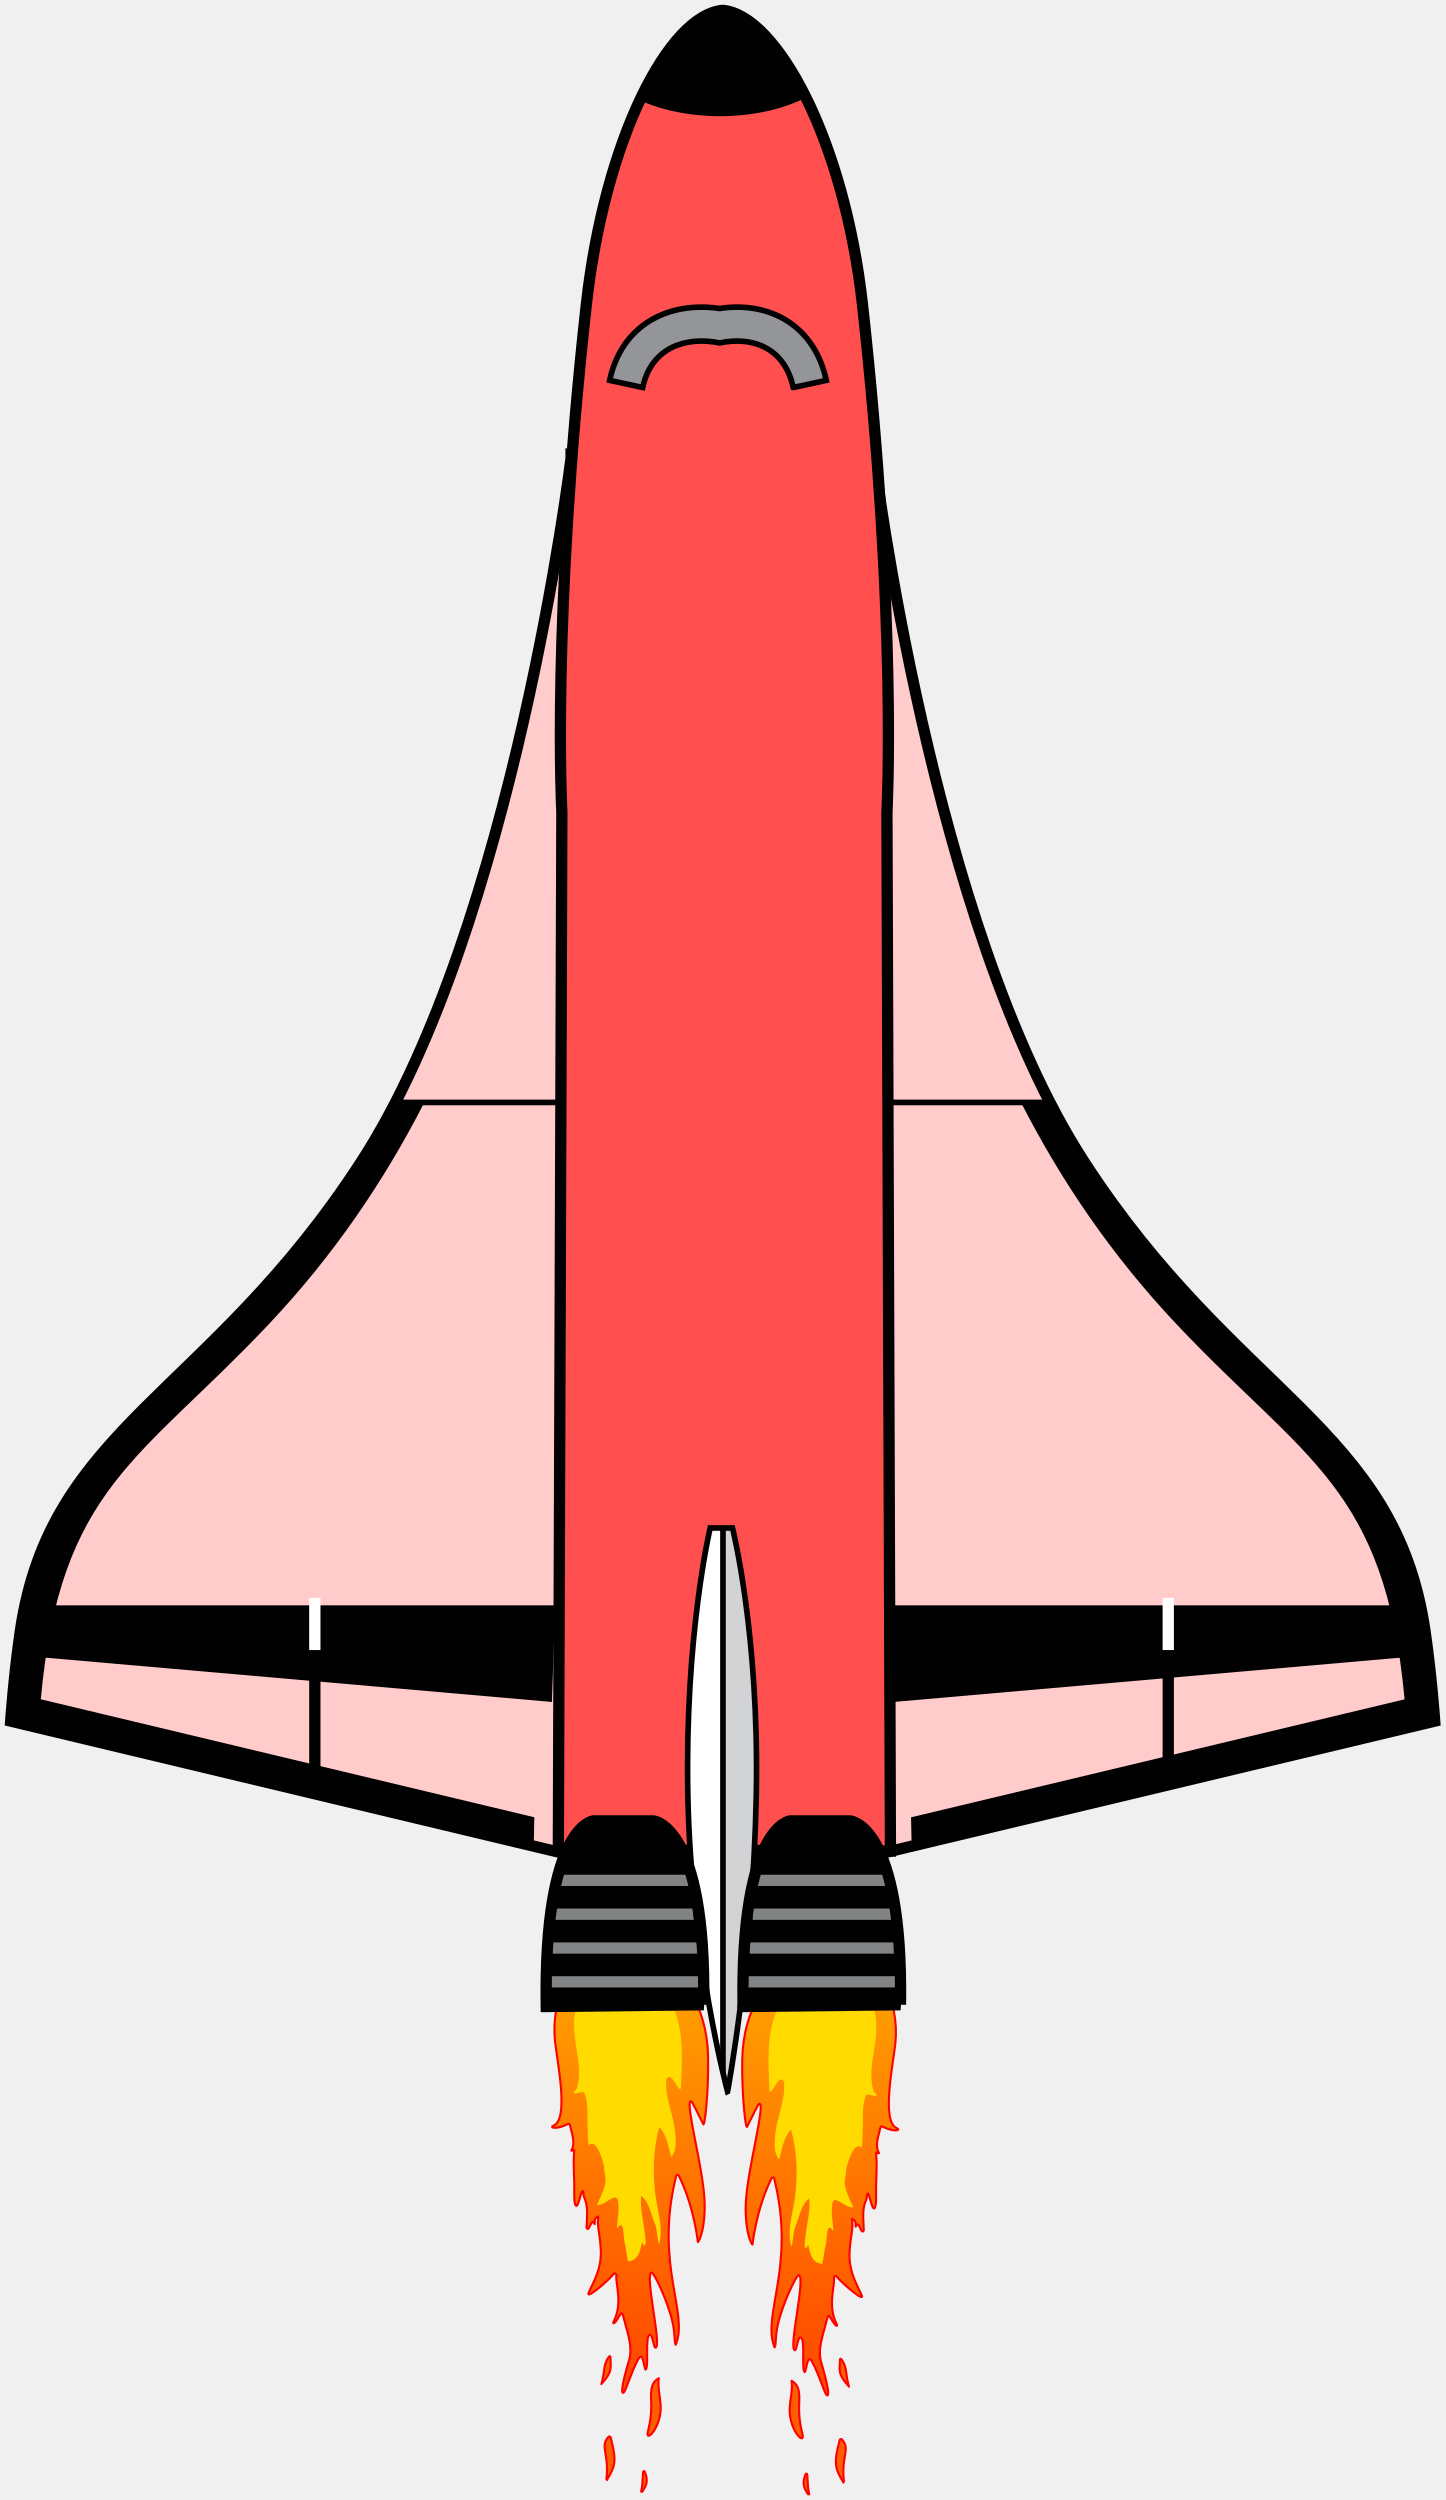
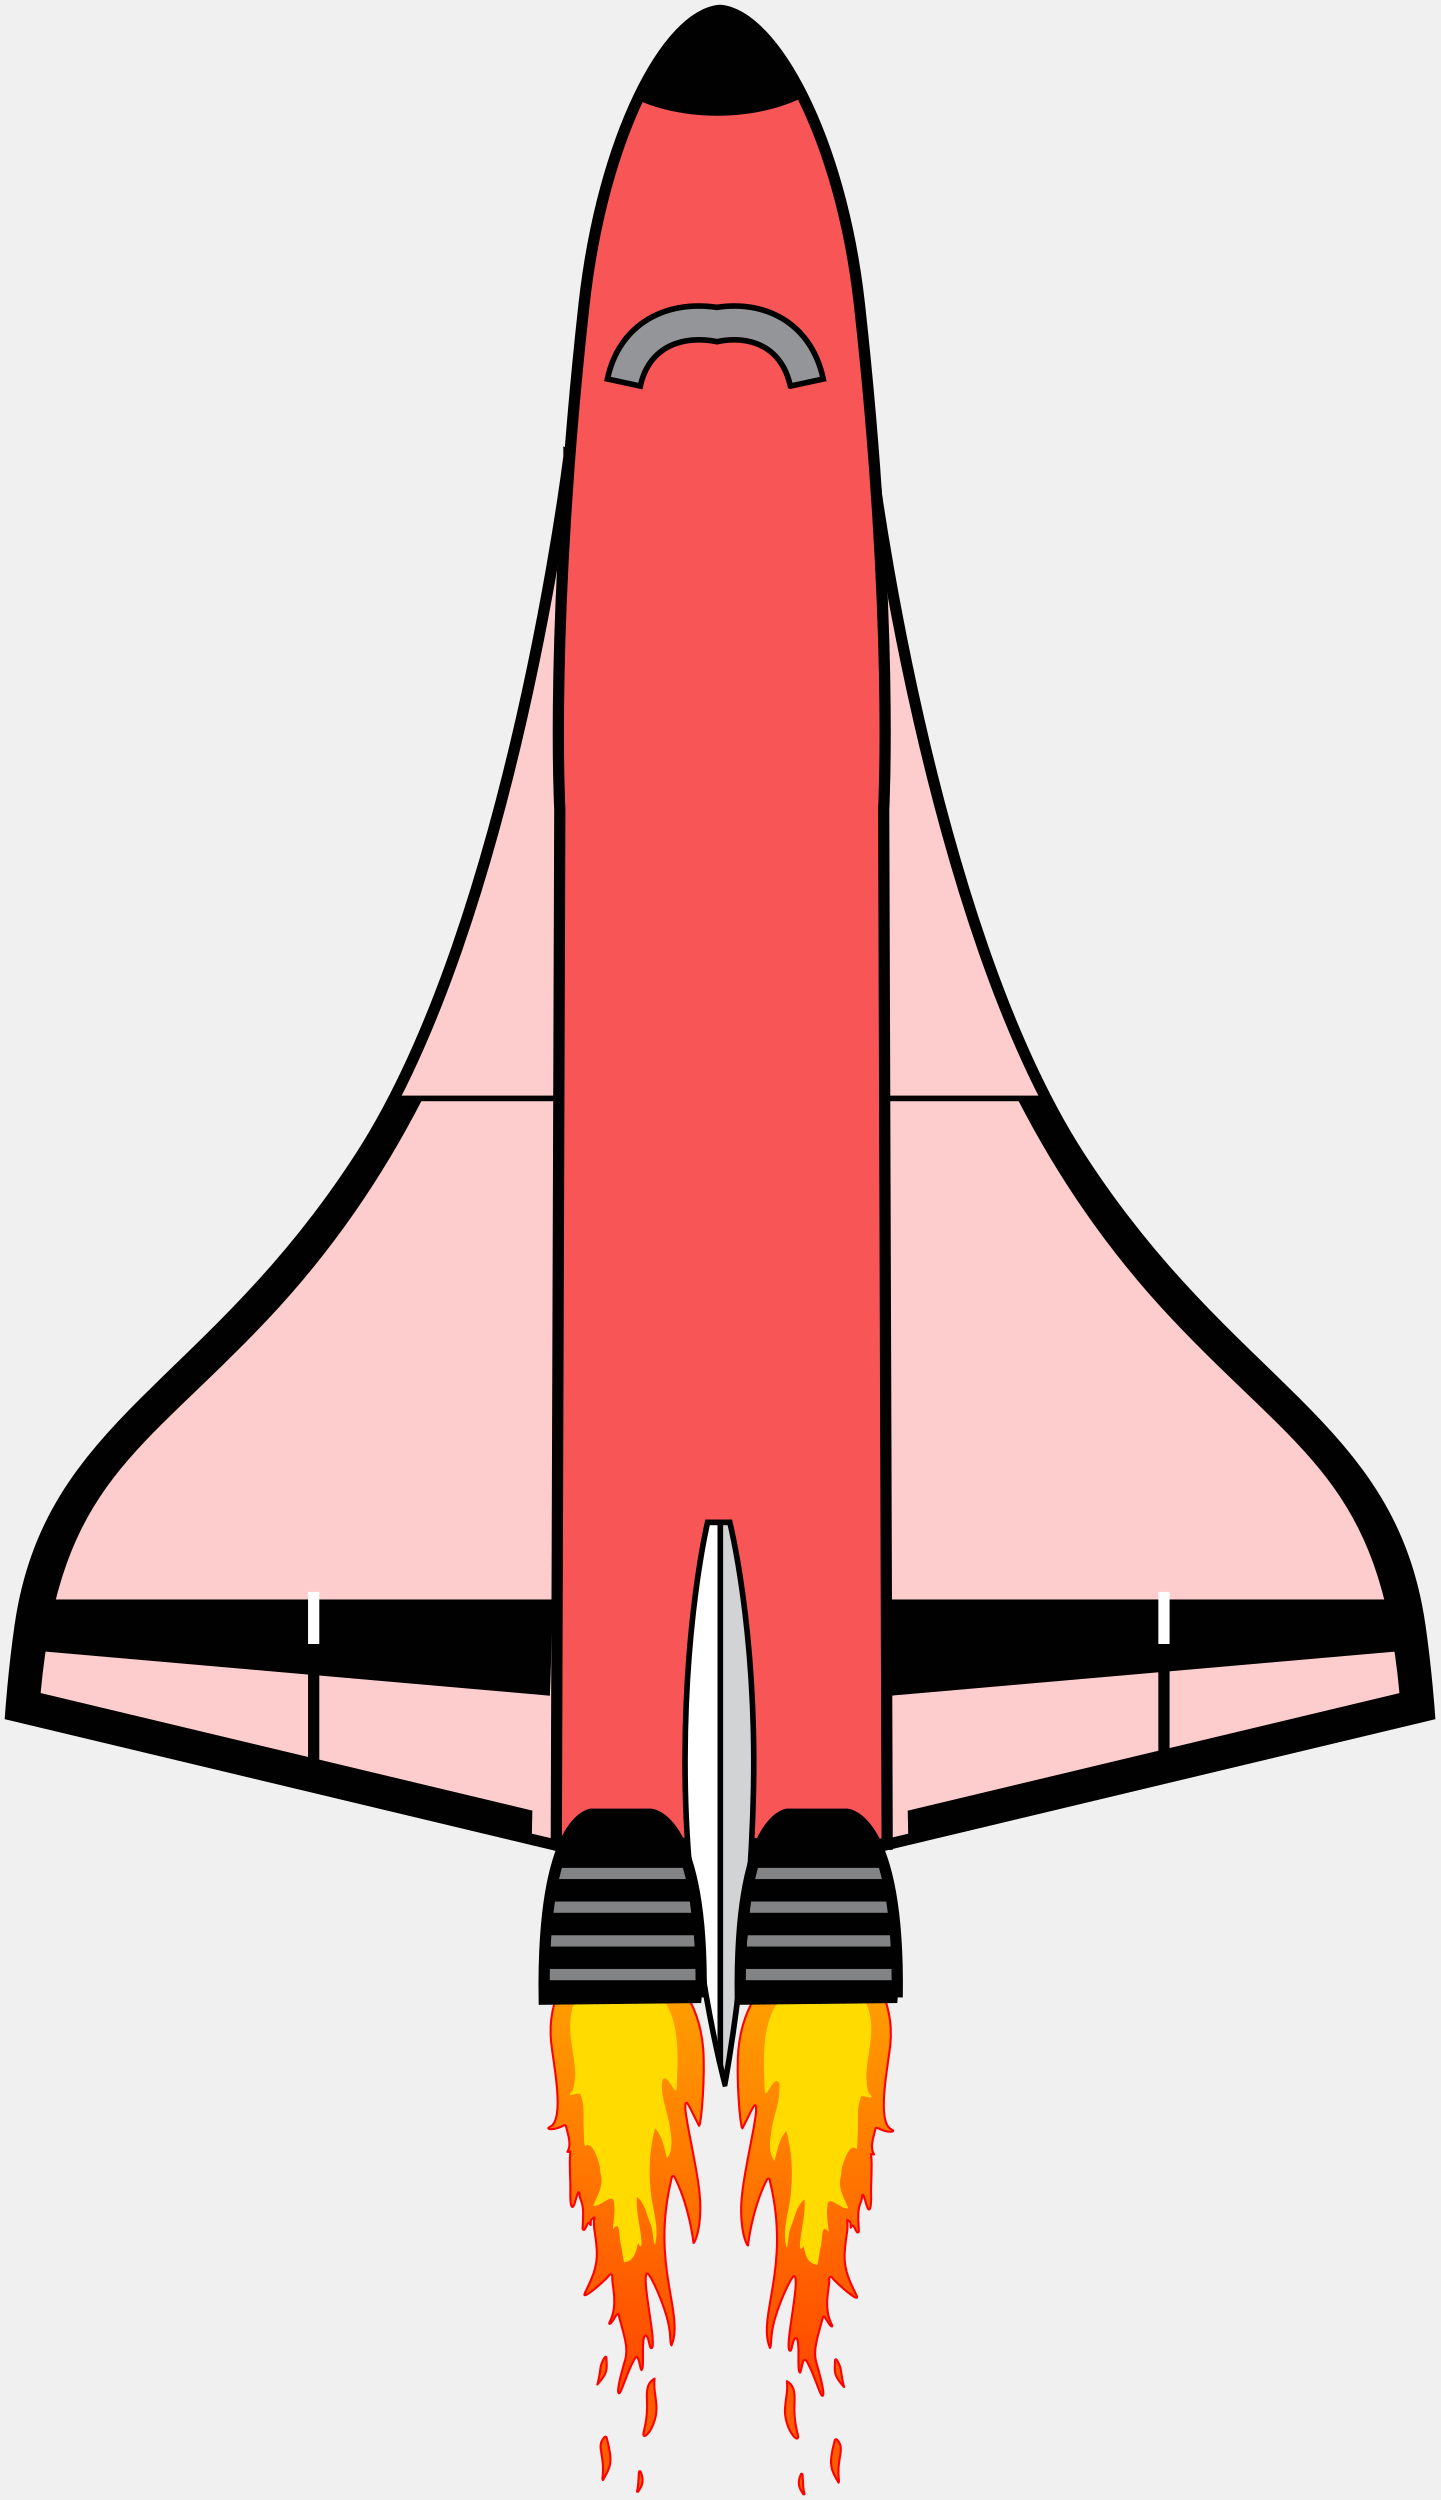
- <svg xmlns="http://www.w3.org/2000/svg" xmlns:xlink="http://www.w3.org/1999/xlink" id="Layer_1" xml:space="preserve" overflow="visible" viewBox="0 0 307.622 532.079" version="1.1" enable-background="new 0 0 311.226 677.024" width="307.622" height="532.079" style="overflow:visible">
+ <svg xmlns="http://www.w3.org/2000/svg" xmlns:xlink="http://www.w3.org/1999/xlink" id="Layer_1" xml:space="preserve" overflow="visible" viewBox="0 0 307.622 534.038" version="1.1" enable-background="new 0 0 311.226 677.024" width="307.622" height="534.038" style="overflow:visible">
  <defs id="defs553">
    <clipPath id="XMLID_199_-5">
      <use height="100%" width="100%" y="0" x="0" id="use510-1" xlink:href="#XMLID_177_-3" />
    </clipPath>
    <linearGradient xlink:href="#linearGradient4185-9" id="linearGradient4191" x1="230.759" y1="1449.58" x2="187.824" y2="661.521" gradientUnits="userSpaceOnUse" />
    <linearGradient id="linearGradient4185-9">
      <stop id="stop4195" offset="0" style="stop-color:#ff4a00;stop-opacity:1" />
      <stop id="stop4197" offset="1" style="stop-color:#ffc600;stop-opacity:1" />
    </linearGradient>
    <linearGradient xlink:href="#linearGradient4185-9" id="linearGradient4364" gradientUnits="userSpaceOnUse" x1="230.759" y1="1449.58" x2="187.824" y2="661.521" />
  </defs>
  <g id="g3" transform="translate(-1.801355,-192.1282)">
    <g id="g117">
      <g id="XMLID_53_">
        <path style="fill:#ffffff" id="path120" d="m 187.88,289.65 c 0,0 12.229,99.575 44.513,149.52 32.286,49.947 66.371,56.477 72.719,100.22 1.361,9.361 2.042,19.049 2.042,19.049 l -117.23,28.029 -8.332,-292.74 6.29,-4.08" />
      </g>
    </g>
-     <g id="g176" style="fill:#ffcbcb;fill-opacity:1">
-       <g id="g178" style="fill:#ffcbcb;fill-opacity:1">
-         <path stroke-miterlimit="3.864" d="m 187.88,289.65 c 0,0 12.229,99.575 44.513,149.52 32.286,49.947 66.371,56.477 72.719,100.22 1.361,9.361 2.042,19.049 2.042,19.049 l -117.23,28.029 -8.332,-292.74 6.29,-4.08 z" id="path180" style="fill:#ffcbcb;fill-opacity:1;stroke:#010101;stroke-width:2.401;stroke-miterlimit:3.864" />
+     <g id="g176" style="fill:#fdcdcd;fill-opacity:1">
+       <g id="g178" style="fill:#fdcdcd;fill-opacity:1">
+         <path stroke-miterlimit="3.864" d="m 187.88,289.65 c 0,0 12.229,99.575 44.513,149.52 32.286,49.947 66.371,56.477 72.719,100.22 1.361,9.361 2.042,19.049 2.042,19.049 l -117.23,28.029 -8.332,-292.74 6.29,-4.08 z" id="path180" style="fill:#fdcdcd;fill-opacity:1;stroke:#010101;stroke-width:2.401;stroke-miterlimit:3.864" />
      </g>
    </g>
    <g id="g122">
      <g id="g124">
        <g id="g126">
          <defs id="defs128">
            <path d="m 187.88,289.65 c 0,0 12.229,99.575 44.513,149.52 32.286,49.947 66.371,56.477 72.719,100.22 1.361,9.361 2.042,19.049 2.042,19.049 l -117.23,28.029 -8.332,-292.74 6.29,-4.08" id="XMLID_149_" />
          </defs>
          <clipPath id="XMLID_185_">
            <use height="100%" width="100%" y="0" x="0" id="use132" xlink:href="#XMLID_149_" />
          </clipPath>
          <g id="g134" clip-path="url(#XMLID_185_)">
            <g id="g136">
              <path style="fill:#010101" id="path138" d="m 196.03,594.8 115.19,-19.201 0,-60.311 -72.037,-88.211 -19.92,0 c 8.555,16.664 19.27,32.371 32.844,46.783 27.422,29.113 44.479,34.73 48.635,79.939 l -105.04,25.111 0.33,15.89" />
            </g>
          </g>
        </g>
      </g>
    </g>
    <g id="g140">
      <g id="g142">
        <g id="g144">
          <defs id="defs146">
            <path d="m 187.88,289.65 c 0,0 12.229,99.575 44.513,149.52 32.286,49.947 66.371,56.477 72.719,100.22 1.361,9.361 2.042,19.049 2.042,19.049 l -117.23,28.029 -8.332,-292.74 6.29,-4.08" id="XMLID_151_" />
          </defs>
          <clipPath id="XMLID_186_">
            <use height="100%" width="100%" y="0" x="0" id="use150" xlink:href="#XMLID_151_" />
          </clipPath>
          <g id="g152" clip-path="url(#XMLID_186_)">
            <g id="g154">
              <polyline style="fill:#010101" id="polyline156" points="191.28 533.8 310.55 533.8 310.55 543.99 191.96 554.36 191.28 533.8" />
            </g>
          </g>
        </g>
      </g>
    </g>
    <g id="g158">
      <g id="g160">
        <g id="g162">
          <defs id="defs164">
            <path d="m 187.88,289.65 c 0,0 12.229,99.575 44.513,149.52 32.286,49.947 66.371,56.477 72.719,100.22 1.361,9.361 2.042,19.049 2.042,19.049 l -117.23,28.029 -8.332,-292.74 6.29,-4.08" id="XMLID_153_" />
          </defs>
          <clipPath id="XMLID_187_">
            <use height="100%" width="100%" y="0" x="0" id="use168" xlink:href="#XMLID_153_" />
          </clipPath>
          <g id="g170" clip-path="url(#XMLID_187_)">
            <g id="g172">
              <line style="fill:none;stroke:#010101;stroke-width:1.201;stroke-miterlimit:3.864" id="line174" y1="426.76" stroke-miterlimit="3.864" x2="181.58" x1="233.07" y2="426.76" />
            </g>
          </g>
        </g>
      </g>
    </g>
    <g id="g188">
      <g id="g190" />
    </g>
    <g id="g4727">
      <g id="g194">
        <g id="g196">
          <line id="line198" y1="570.17" stroke-miterlimit="3.864" x2="250.44" x1="250.44" y2="539.38" style="fill:none;stroke:#010101;stroke-width:2.401;stroke-miterlimit:3.864" />
        </g>
      </g>
      <g id="g200">
        <g id="g202">
          <line id="line204" y1="543.31" stroke-miterlimit="3.864" x2="250.44" x1="250.44" y2="532.19" style="fill:none;stroke:#ffffff;stroke-width:2.401;stroke-miterlimit:3.864" />
        </g>
      </g>
    </g>
    <g id="g306">
      <g id="XMLID_59_">
        <path style="fill:#ffffff" id="path309" d="m 123.34,289.65 c 0,0 -12.225,99.575 -44.511,149.52 -32.286,49.947 -66.368,56.477 -72.72,100.22 -1.361,9.361 -2.039,19.049 -2.039,19.049 l 117.23,28.029 8.33,-292.74 -6.29,-4.08" />
      </g>
    </g>
-     <g id="g365" style="fill:#ffcbcb;fill-opacity:1">
-       <g id="g367" style="fill:#ffcbcb;fill-opacity:1">
-         <path stroke-miterlimit="3.864" d="m 123.34,289.65 c 0,0 -12.225,99.575 -44.511,149.52 -32.286,49.947 -66.368,56.477 -72.72,100.22 -1.361,9.361 -2.039,19.049 -2.039,19.049 l 117.23,28.029 8.33,-292.74 -6.29,-4.08 z" id="path369" style="fill:#ffcbcb;fill-opacity:1;stroke:#010101;stroke-width:2.401;stroke-miterlimit:3.864" />
+     <g id="g365" style="fill:#fdcdcd;fill-opacity:1">
+       <g id="g367" style="fill:#fdcdcd;fill-opacity:1">
+         <path stroke-miterlimit="3.864" d="m 123.34,289.65 c 0,0 -12.225,99.575 -44.511,149.52 -32.286,49.947 -66.368,56.477 -72.72,100.22 -1.361,9.361 -2.039,19.049 -2.039,19.049 l 117.23,28.029 8.33,-292.74 -6.29,-4.08 z" id="path369" style="fill:#fdcdcd;fill-opacity:1;stroke:#010101;stroke-width:2.401;stroke-miterlimit:3.864" />
      </g>
    </g>
    <g id="g311">
      <g id="g313">
        <g id="g315">
          <defs id="defs317">
            <path d="m 123.34,289.65 c 0,0 -12.225,99.575 -44.511,149.52 -32.286,49.947 -66.368,56.477 -72.72,100.22 -1.361,9.361 -2.039,19.049 -2.039,19.049 l 117.23,28.029 8.33,-292.74 -6.29,-4.08" id="XMLID_163_" />
          </defs>
          <clipPath id="XMLID_192_">
            <use height="100%" width="100%" y="0" x="0" id="use321" xlink:href="#XMLID_163_" />
          </clipPath>
          <g id="g323" clip-path="url(#XMLID_192_)">
            <g id="g325">
              <path style="fill:#010101" id="path327" d="M 115.19,594.8 0,575.59 l 0,-60.311 72.042,-88.211 19.913,0 c -8.549,16.664 -19.266,32.371 -32.845,46.783 -27.416,29.113 -44.468,34.73 -48.63,79.939 l 105.04,25.111 -0.33,15.9" />
            </g>
          </g>
        </g>
      </g>
    </g>
    <g id="g329">
      <g id="g331">
        <g id="g333">
          <defs id="defs335">
            <path d="m 123.34,289.65 c 0,0 -12.225,99.575 -44.511,149.52 -32.286,49.947 -66.368,56.477 -72.72,100.22 -1.361,9.361 -2.039,19.049 -2.039,19.049 l 117.23,28.029 8.33,-292.74 -6.29,-4.08" id="XMLID_165_" />
          </defs>
          <clipPath id="XMLID_193_">
            <use height="100%" width="100%" y="0" x="0" id="use339" xlink:href="#XMLID_165_" />
          </clipPath>
          <g id="g341" clip-path="url(#XMLID_193_)">
            <g id="g343">
              <polyline style="fill:#010101" id="polyline345" points="119.95 533.8 0.678 533.8 0.678 543.99 119.27 554.36 119.95 533.8" />
            </g>
          </g>
        </g>
      </g>
    </g>
    <g id="g347">
      <g id="g349">
        <g id="g351">
          <defs id="defs353">
            <path d="m 123.34,289.65 c 0,0 -12.225,99.575 -44.511,149.52 -32.286,49.947 -66.368,56.477 -72.72,100.22 -1.361,9.361 -2.039,19.049 -2.039,19.049 l 117.23,28.029 8.33,-292.74 -6.29,-4.08" id="XMLID_167_" />
          </defs>
          <clipPath id="XMLID_194_">
            <use height="100%" width="100%" y="0" x="0" id="use357" xlink:href="#XMLID_167_" />
          </clipPath>
          <g id="g359" clip-path="url(#XMLID_194_)">
            <g id="g361">
              <line style="fill:none;stroke:#010101;stroke-width:1.201;stroke-miterlimit:3.864" id="line363" y1="426.76" stroke-miterlimit="3.864" x2="129.63" x1="78.154" y2="426.76" />
            </g>
          </g>
        </g>
      </g>
    </g>
-     <g id="g385" style="fill:#ff4f4f;fill-opacity:1">
-       <g id="XMLID_61_" style="fill:#ff4f4f;fill-opacity:1">
-         <path style="fill:#ff4f4f;fill-opacity:1" id="path388" d="m 120.63,585.78 70.684,0.309 -0.744,-221.04 c 0,0 2.228,-40.964 -5.187,-107.94 -3.918,-35.384 -18.368,-61.818 -29.774,-62.776 -11.409,0.958 -25.12,27.392 -29.038,62.776 -7.41,66.978 -5.187,107.94 -5.187,107.94 l -0.75,220.73" />
+     <g id="g385" style="fill:#f85656;fill-opacity:1">
+       <g id="XMLID_61_" style="fill:#f85656;fill-opacity:1">
+         <path style="fill:#f85656;fill-opacity:1" id="path388" d="m 120.63,585.78 70.684,0.309 -0.744,-221.04 c 0,0 2.228,-40.964 -5.187,-107.94 -3.918,-35.384 -18.368,-61.818 -29.774,-62.776 -11.409,0.958 -25.12,27.392 -29.038,62.776 -7.41,66.978 -5.187,107.94 -5.187,107.94 l -0.75,220.73" />
      </g>
    </g>
    <g id="g390">
      <g id="g392">
        <g id="g394">
          <defs id="defs396">
            <path d="m 120.63,585.78 70.684,0.309 -0.744,-221.04 c 0,0 2.228,-40.964 -5.187,-107.94 -3.918,-35.384 -18.368,-61.818 -29.774,-62.776 -11.409,0.958 -25.12,27.392 -29.038,62.776 -7.41,66.978 -5.187,107.94 -5.187,107.94 l -0.75,220.73" id="XMLID_169_" />
          </defs>
          <clipPath id="XMLID_195_">
            <use height="100%" width="100%" y="0" x="0" id="use400" xlink:href="#XMLID_169_" />
          </clipPath>
          <g id="g402" clip-path="url(#XMLID_195_)">
            <g id="g404">
              <path style="fill:#010101" id="path406" d="m 127.6,200.45 c 0,-8.729 12.286,-15.803 27.438,-15.803 15.158,0 27.443,7.074 27.443,15.803 0,8.73 -12.285,15.805 -27.443,15.805 -15.15,-0.01 -27.44,-7.08 -27.44,-15.81 z" />
            </g>
          </g>
        </g>
      </g>
    </g>
    <g id="g408">
      <g id="g410">
        <g id="g412">
          <defs id="defs414">
            <path d="m 120.63,585.78 70.684,0.309 -0.744,-221.04 c 0,0 2.228,-40.964 -5.187,-107.94 -3.918,-35.384 -18.368,-61.818 -29.774,-62.776 -11.409,0.958 -25.12,27.392 -29.038,62.776 -7.41,66.978 -5.187,107.94 -5.187,107.94 l -0.75,220.73" id="XMLID_171_" />
          </defs>
          <clipPath id="XMLID_196_">
            <use height="100%" width="100%" y="0" x="0" id="use418" xlink:href="#XMLID_171_" />
          </clipPath>
          <g id="g420" clip-path="url(#XMLID_196_)">
            <g id="g422">
              <path style="fill:none;stroke:#010101;stroke-width:1.201;stroke-miterlimit:3.864" id="path424" d="m 127.6,200.45 c 0,-8.729 12.286,-15.803 27.438,-15.803 15.158,0 27.443,7.074 27.443,15.803 0,8.73 -12.285,15.805 -27.443,15.805 -15.15,-0.01 -27.44,-7.08 -27.44,-15.81 z" stroke-miterlimit="3.864" />
            </g>
          </g>
        </g>
      </g>
    </g>
    <g id="g426">
      <g id="g428">
        <path stroke-miterlimit="3.864" d="m 120.63,585.78 70.684,0.309 -0.744,-221.04 c 0,0 2.228,-40.964 -5.187,-107.94 -3.918,-35.384 -18.368,-61.818 -29.774,-62.776 -11.409,0.958 -25.12,27.392 -29.038,62.776 -7.41,66.978 -5.187,107.94 -5.187,107.94 l -0.75,220.73 z" id="path430" style="fill:none;stroke:#010101;stroke-width:2.401;stroke-miterlimit:3.864" />
      </g>
    </g>
    <g id="g432">
      <g id="g434">
        <path d="m 170.63,274.6 c -1.85,-8.596 -8.885,-10.942 -15.665,-9.483 -6.836,-1.411 -14.483,0.678 -16.376,9.483 l -7.039,-1.517 c 2.557,-11.884 12.556,-16.885 23.387,-15.299 10.746,-1.626 20.231,3.674 22.731,15.299 l -7.03,1.52 z" id="path436" style="fill:#939598" />
      </g>
    </g>
    <g id="g438">
      <g id="g440">
        <path stroke-miterlimit="3.864" d="m 170.63,274.6 c -1.85,-8.596 -8.885,-10.942 -15.665,-9.483 -6.836,-1.411 -14.483,0.678 -16.376,9.483 l -7.039,-1.517 c 2.557,-11.884 12.556,-16.885 23.387,-15.299 10.746,-1.626 20.231,3.674 22.731,15.299 l -7.03,1.52 z" id="path442" style="fill:none;stroke:#010101;stroke-width:1.201;stroke-miterlimit:3.864" />
      </g>
    </g>
-     <g transform="translate(0.6809802,-2.434669)" style="overflow:visible" id="g4491">
+     <g transform="translate(0.298742,-0.4759646)" style="overflow:visible" id="g4491">
      <g id="g4207" transform="matrix(0.1491142,0,0,0.1491142,148.9251,482.8295)">
        <path id="path7-1" d="m 162.099,1626.868 c -2.891,-5.454 -10.032,-12.175 -4.03,-27.151 0.392,-0.978 0.521,-2.53 1.881,-2.355 2.476,0.319 0.339,14.17 3.816,29.506 -0.556,0 -1.112,0 -1.667,0 z" style="fill:#ff5e00;fill-opacity:1;stroke:#ff0000;stroke-width:3;stroke-linejoin:round;stroke-miterlimit:4;stroke-dasharray:none;stroke-opacity:1" />
        <path id="path9-9" d="m 230.132,1244.94 c -0.108,-7.994 -0.108,-7.994 -5.187,-11.082 1.986,16.127 -2.045,21.197 -3.523,47.001 -1.523,26.593 8.881,43.727 17.052,61.383 5.845,12.629 -26.853,-15.953 -33.992,-24.324 -0.942,-1.105 -1.84,-2.928 -3.526,-2.527 -1.731,0.411 -1.91,2.572 -1.794,3.854 1.044,11.487 -9.406,39.664 4.056,65.079 0.318,0.6 0.594,1.266 0.027,2.183 -4.711,-0.235 -11.324,-20.026 -13.144,-12.866 -6.988,27.498 -14.75,45.844 -9.061,65.513 0.292,1.011 13.911,45.533 8.544,46.776 -3.206,0.742 -10.784,-28.666 -21.79,-48.29 -7.006,-12.491 -7.762,12.703 -10.429,14.989 -5.206,-2.826 1.625,-49.894 -6.356,-49.531 -4.022,0.183 -4.776,18.526 -7.739,18.266 -9.623,-0.845 15.837,-105.034 5.676,-107.227 -3.501,-0.756 -23.948,42.799 -30.021,71.144 -4.204,19.624 -1.916,27.706 -4.543,31.948 -18.993,-45.334 30.314,-113.832 -0.025,-238.591 -0.363,-1.492 -0.184,-3.85 -2.281,-3.958 -1.857,-0.095 -2.449,2.037 -3.154,3.478 -20.794,42.537 -26.118,92.342 -26.118,92.342 -2.746,-1.449 -11.455,-23.209 -9.427,-61.036 2.537,-47.319 27.934,-138.698 19.516,-139.976 -2.226,-0.338 -9.116,16.378 -18.043,33.198 -3.308,-1.548 -9.031,-73.69 -5.823,-111.464 5.737,-67.551 42.571,-112.746 86.635,-131.663 12.792,-5.492 10.391,-9.592 25.111,-15.258 13.246,-5.098 7.41,7.177 24.151,9.089 58.445,6.675 87.863,69.502 81.873,129.422 -2.87,28.716 -20.505,111.51 1.686,121.355 6.857,3.042 -2.412,5.809 -15.749,-0.068 -7.318,-3.224 -6.363,-4.099 -8.615,4.327 -4.195,15.698 -5.086,24.196 -0.654,31.514 -1.701,1.002 -2.576,-1.121 -4.339,-0.652 2.254,19.943 -0.449,39.862 0.125,59.8 0.099,3.444 0.339,19.683 -3.074,19.859 -3.125,0.161 -6.008,-19.64 -8.885,-21.301 -1.736,0.839 -0.749,5.952 -2.033,8.643 -6.039,12.646 -4.243,25.98 -3.817,39.225 0.071,2.212 1.096,5.705 -1.202,6.354 -2.546,0.719 -4.773,-9.974 -7.349,-10.186 -1.805,-0.149 -1.24,2.22 -2.759,3.258 z" style="fill:url(#linearGradient4364);fill-opacity:1;stroke:#ff0000;stroke-width:3;stroke-linejoin:round;stroke-miterlimit:4;stroke-dasharray:none;stroke-opacity:1" />
        <path id="path11-0" d="m 138.666,1464.852 c 9.685,5.913 11.763,13.458 10.791,32.427 -1.29,25.185 4.843,43.152 5.122,45.701 1.532,14.012 -20.472,-10.045 -18.651,-39.73 0.768,-12.53 4.296,-24.824 2.738,-38.398 z" style="fill:#ff5e00;fill-opacity:1;stroke:#ff0000;stroke-width:3;stroke-linejoin:round;stroke-miterlimit:4;stroke-dasharray:none;stroke-opacity:1" />
        <path id="path13-95" d="m 212.615,1610.234 c -10.764,-18.435 -14.842,-24.983 -5.776,-59.171 0.3,-1.13 0.237,-2.706 1.79,-2.993 1.447,-0.268 2.222,0.995 2.973,1.933 10.701,13.358 -2.434,23.396 1.717,58.605 0.026,0.226 -0.198,0.481 -0.704,1.626 z" style="fill:#ff5e00;fill-opacity:1;stroke:#ff0000;stroke-width:3;stroke-linejoin:round;stroke-miterlimit:4;stroke-dasharray:none;stroke-opacity:1" />
        <path id="path15-50" d="m 220.545,1473.311 c -15.077,-17.044 -13.81,-20.97 -12.939,-37.828 0.365,-7.084 7.21,5.875 8.318,13.213 1.24,8.213 2.241,16.46 4.621,24.615 z" style="fill:#ff5e00;fill-opacity:1;stroke:#ff0000;stroke-width:3;stroke-linejoin:round;stroke-miterlimit:4;stroke-dasharray:none;stroke-opacity:1" />
        <path style="fill:#ffdb00;fill-opacity:1;stroke:none;stroke-width:2.094;stroke-linejoin:round;stroke-miterlimit:4;stroke-dasharray:none;stroke-opacity:1" d="m 216.361,1169.327 c -4.765,16.321 0.274,25.593 10.333,47.813 -10.723,3.364 -30.417,-23.431 -30.174,-1.31 -2.133,9.798 3.035,35.834 1.464,35.093 -10.947,-16.006 -8.078,15.863 -11.287,22.594 -1.668,6.361 -3.486,29.631 -5.943,24.36 -20.142,-2.194 -16.222,-36.188 -19.918,-23.971 -6.702,7.542 -2.079,-16.32 -1.608,-21.418 2.382,-15.868 6.001,-31.815 4.629,-47.958 -12.453,9.798 -13.995,27.404 -20.253,41.128 -3.105,7.545 -2.985,27.339 -5.622,27.489 -7.221,-27.621 5.626,-55.007 6.615,-82.627 2.639,-28.127 0.706,-56.786 -6.693,-84.092 -11.086,11.424 -12.835,28.394 -17.09,42.913 -9.585,-11.802 -6.312,-30.51 -4.174,-45.053 3.552,-21.845 13.524,-43.351 11.107,-65.732 -7.576,-17.181 -21.272,32.066 -21.045,6.112 -1.401,-34.95 -3.58,-71.576 9.311,-104.797 10.171,-24.367 29.561,-45.376 54.377,-55.09 10.526,-14.057 25.552,-6.727 37.762,-2.021 34.971,8.452 53.079,47.15 51.31,80.746 -0.479,29.461 -12.827,59.683 -3.549,88.65 11.966,11.595 -4.469,3.384 -10.648,4.531 -6.896,15.124 -4.17,33.213 -5.074,49.712 -0.333,6.6 -0.182,30.105 -2.727,25.224 -10.741,-9.514 -21.432,30.061 -20.826,32.71 l -0.129,2.502 z" id="path9-1" />
      </g>
      <g id="g4207-4" transform="matrix(-0.1491142,0,0,0.1491142,161.9961,482.2824)" style="overflow:visible">
        <path id="path7-1-1" d="m 162.099,1626.868 c -2.891,-5.454 -10.032,-12.175 -4.03,-27.151 0.392,-0.978 0.521,-2.53 1.881,-2.355 2.476,0.319 0.339,14.17 3.816,29.506 -0.556,0 -1.112,0 -1.667,0 z" style="fill:#ff5e00;fill-opacity:1;stroke:#ff0000;stroke-width:3;stroke-linejoin:round;stroke-miterlimit:4;stroke-dasharray:none;stroke-opacity:1" />
        <path id="path9-9-7" d="m 230.132,1244.94 c -0.108,-7.994 -0.108,-7.994 -5.187,-11.082 1.986,16.127 -2.045,21.197 -3.523,47.001 -1.523,26.593 8.881,43.727 17.052,61.383 5.845,12.629 -26.853,-15.953 -33.992,-24.324 -0.942,-1.105 -1.84,-2.928 -3.526,-2.527 -1.731,0.411 -1.91,2.572 -1.794,3.854 1.044,11.487 -9.406,39.664 4.056,65.079 0.318,0.6 0.594,1.266 0.027,2.183 -4.711,-0.235 -11.324,-20.026 -13.144,-12.866 -6.988,27.498 -14.75,45.844 -9.061,65.513 0.292,1.011 13.911,45.533 8.544,46.776 -3.206,0.742 -10.784,-28.666 -21.79,-48.29 -7.006,-12.491 -7.762,12.703 -10.429,14.989 -5.206,-2.826 1.625,-49.894 -6.356,-49.531 -4.022,0.183 -4.776,18.526 -7.739,18.266 -9.623,-0.845 15.837,-105.034 5.676,-107.227 -3.501,-0.756 -23.948,42.799 -30.021,71.144 -4.204,19.624 -1.916,27.706 -4.543,31.948 -18.993,-45.334 30.314,-113.832 -0.025,-238.591 -0.363,-1.492 -0.184,-3.85 -2.281,-3.958 -1.857,-0.095 -2.449,2.037 -3.154,3.478 -20.794,42.537 -26.118,92.342 -26.118,92.342 -2.746,-1.449 -11.455,-23.209 -9.427,-61.036 2.537,-47.319 27.934,-138.698 19.516,-139.976 -2.226,-0.338 -9.116,16.378 -18.043,33.198 -3.308,-1.548 -9.031,-73.69 -5.823,-111.464 5.737,-67.551 42.571,-112.746 86.635,-131.663 12.792,-5.492 10.391,-9.592 25.111,-15.258 13.246,-5.098 7.41,7.177 24.151,9.089 58.445,6.675 87.863,69.502 81.873,129.422 -2.87,28.716 -20.505,111.51 1.686,121.355 6.857,3.042 -2.412,5.809 -15.749,-0.068 -7.318,-3.224 -6.363,-4.099 -8.615,4.327 -4.195,15.698 -5.086,24.196 -0.654,31.514 -1.701,1.002 -2.576,-1.121 -4.339,-0.652 2.254,19.943 -0.449,39.862 0.125,59.8 0.099,3.444 0.339,19.683 -3.074,19.859 -3.125,0.161 -6.008,-19.64 -8.885,-21.301 -1.736,0.839 -0.749,5.952 -2.033,8.643 -6.039,12.646 -4.243,25.98 -3.817,39.225 0.071,2.212 1.096,5.705 -1.202,6.354 -2.546,0.719 -4.773,-9.974 -7.349,-10.186 -1.805,-0.149 -1.24,2.22 -2.759,3.258 z" style="fill:url(#linearGradient4191);fill-opacity:1;stroke:#ff0000;stroke-width:3;stroke-linejoin:round;stroke-miterlimit:4;stroke-dasharray:none;stroke-opacity:1" />
        <path id="path11-0-7" d="m 138.666,1464.852 c 9.685,5.913 11.763,13.458 10.791,32.427 -1.29,25.185 4.843,43.152 5.122,45.701 1.532,14.012 -20.472,-10.045 -18.651,-39.73 0.768,-12.53 4.296,-24.824 2.738,-38.398 z" style="fill:#ff5e00;fill-opacity:1;stroke:#ff0000;stroke-width:3;stroke-linejoin:round;stroke-miterlimit:4;stroke-dasharray:none;stroke-opacity:1" />
        <path id="path13-95-0" d="m 212.615,1610.234 c -10.764,-18.435 -14.842,-24.983 -5.776,-59.171 0.3,-1.13 0.237,-2.706 1.79,-2.993 1.447,-0.268 2.222,0.995 2.973,1.933 10.701,13.358 -2.434,23.396 1.717,58.605 0.026,0.226 -0.198,0.481 -0.704,1.626 z" style="fill:#ff5e00;fill-opacity:1;stroke:#ff0000;stroke-width:3;stroke-linejoin:round;stroke-miterlimit:4;stroke-dasharray:none;stroke-opacity:1" />
        <path id="path15-50-6" d="m 220.545,1473.311 c -15.077,-17.044 -13.81,-20.97 -12.939,-37.828 0.365,-7.084 7.21,5.875 8.318,13.213 1.24,8.213 2.241,16.46 4.621,24.615 z" style="fill:#ff5e00;fill-opacity:1;stroke:#ff0000;stroke-width:3;stroke-linejoin:round;stroke-miterlimit:4;stroke-dasharray:none;stroke-opacity:1" />
        <path style="fill:#ffdb00;fill-opacity:1;stroke:none;stroke-width:2.094;stroke-linejoin:round;stroke-miterlimit:4;stroke-dasharray:none;stroke-opacity:1" d="m 216.361,1169.327 c -4.765,16.321 0.274,25.593 10.333,47.813 -10.723,3.364 -30.417,-23.431 -30.174,-1.31 -2.133,9.798 3.035,35.834 1.464,35.093 -10.947,-16.006 -8.078,15.863 -11.287,22.594 -1.668,6.361 -3.486,29.631 -5.943,24.36 -20.142,-2.194 -16.222,-36.188 -19.918,-23.971 -6.702,7.542 -2.079,-16.32 -1.608,-21.418 2.382,-15.868 6.001,-31.815 4.629,-47.958 -12.453,9.798 -13.995,27.404 -20.253,41.128 -3.105,7.545 -2.985,27.339 -5.622,27.489 -7.221,-27.621 5.626,-55.007 6.615,-82.627 2.639,-28.127 0.706,-56.786 -6.693,-84.092 -11.086,11.424 -12.835,28.394 -17.09,42.913 -9.585,-11.802 -6.312,-30.51 -4.174,-45.053 3.552,-21.845 13.524,-43.351 11.107,-65.732 -7.576,-17.181 -21.272,32.066 -21.045,6.112 -1.401,-34.95 -3.58,-71.576 9.311,-104.797 10.171,-24.367 29.561,-45.376 54.377,-55.09 10.526,-14.057 25.552,-6.727 37.762,-2.021 34.971,8.452 53.079,47.15 51.31,80.746 -0.479,29.461 -12.827,59.683 -3.549,88.65 11.966,11.595 -4.469,3.384 -10.648,4.531 -6.896,15.124 -4.17,33.213 -5.074,49.712 -0.333,6.6 -0.182,30.105 -2.727,25.224 -10.741,-9.514 -21.432,30.061 -20.826,32.71 l -0.129,2.502 z" id="path9-1-3" />
      </g>
    </g>
    <g id="g444" transform="translate(-2,0)">
      <g id="g446">
        <g id="XMLID_63_">
          <path d="m 158.65,637.27 c 0,0 5.436,-28.889 6.113,-63.029 0.678,-34.145 -5.061,-56.914 -5.061,-56.914 l -4.751,0 c 0,0 -5.435,22.77 -4.755,56.914 0.67,34.14 8.45,63.03 8.45,63.03" id="path449" style="fill:#ffffff" />
        </g>
      </g>
      <g id="g451">
        <g id="g453">
          <g id="g455">
            <defs id="defs457">
              <path id="XMLID_173_" d="m 158.65,637.27 c 0,0 5.436,-28.889 6.113,-63.029 0.678,-34.145 -5.061,-56.914 -5.061,-56.914 l -4.751,0 c 0,0 -5.435,22.77 -4.755,56.914 0.67,34.14 8.45,63.03 8.45,63.03" />
            </defs>
            <clipPath id="XMLID_197_">
              <use xlink:href="#XMLID_173_" id="use461" x="0" y="0" width="100%" height="100%" />
            </clipPath>
            <g clip-path="url(#XMLID_197_)" id="g463">
              <g id="g465">
                <polygon points="167.36,645.42 157.67,644.74 157.67,508.31 167.36,508.31 " id="polygon467" style="fill:#d2d3d4" />
              </g>
            </g>
          </g>
        </g>
      </g>
      <g id="g469">
        <g id="g471">
          <g id="g473">
            <defs id="defs475">
              <path id="XMLID_175_" d="m 158.65,637.27 c 0,0 5.436,-28.889 6.113,-63.029 0.678,-34.145 -5.061,-56.914 -5.061,-56.914 l -4.751,0 c 0,0 -5.435,22.77 -4.755,56.914 0.67,34.14 8.45,63.03 8.45,63.03" />
            </defs>
            <clipPath id="XMLID_198_">
              <use xlink:href="#XMLID_175_" id="use479" x="0" y="0" width="100%" height="100%" />
            </clipPath>
            <g clip-path="url(#XMLID_198_)" id="g481">
              <g id="g483">
                <polygon stroke-miterlimit="3.864" points="167.36,645.42 157.67,644.74 157.67,508.31 167.36,508.31 " id="polygon485" style="fill:none;stroke:#010101;stroke-width:1.201;stroke-miterlimit:3.864" />
              </g>
            </g>
          </g>
        </g>
      </g>
    </g>
    <g transform="translate(39.88529,0)" id="g4768-1">
      <g id="g493-1">
        <g id="g495-6">
          <g id="XMLID_65_-3">
            <path style="fill:#010101" id="path498-9" d="m 153.57,618.8 c 0.581,-38.465 -10.727,-39.127 -10.727,-39.127 l -12.767,0 c 0,0 -10.598,1.041 -10.021,39.508 l 33.52,-0.38" />
          </g>
        </g>
        <g id="g500-5">
          <g id="g502-7">
            <g id="g504-5">
              <defs id="defs506-3">
                <path d="m 153.57,618.8 c 0.581,-38.465 -10.727,-39.127 -10.727,-39.127 l -12.767,0 c 0,0 -10.598,1.041 -10.021,39.508 l 33.52,-0.38" id="XMLID_177_-3" />
              </defs>
              <clipPath id="clipPath4807">
                <use height="100%" width="100%" y="0" x="0" id="use4809" xlink:href="#XMLID_177_-3" />
              </clipPath>
              <g id="g512-1" clip-path="url(#XMLID_199_-5)">
                <g id="g514-5">
                  <path style="fill:none;stroke:#818384;stroke-width:2.401;stroke-miterlimit:3.864" id="path516-0" d="m 113.84,592.33 41.794,0 m -41.79,7.2 41.794,0 m -41.79,7.2 41.794,0 m -41.79,7.2 41.794,0" stroke-miterlimit="3.864" />
                </g>
              </g>
            </g>
          </g>
        </g>
      </g>
      <g id="g518-7">
        <g id="g520-5">
          <path style="fill:none;stroke:#010101;stroke-width:2.401;stroke-miterlimit:3.864" id="path522-5" d="m 153.57,618.8 c 0.581,-38.465 -10.727,-39.127 -10.727,-39.127 l -12.767,0 c 0,0 -10.598,1.041 -10.021,39.508 l 33.52,-0.38 z" stroke-miterlimit="3.864" />
        </g>
      </g>
    </g>
    <g id="g4768" transform="translate(-2,0)">
      <g id="g493">
        <g id="g495">
          <g id="XMLID_65_">
            <path id="path498" d="m 153.57,618.8 c 0.581,-38.465 -10.727,-39.127 -10.727,-39.127 l -12.767,0 c 0,0 -10.598,1.041 -10.021,39.508 l 33.52,-0.38" style="fill:#010101" />
          </g>
        </g>
        <g id="g500">
          <g id="g502">
            <g id="g504">
              <defs id="defs506">
                <path d="m 153.57,618.8 c 0.581,-38.465 -10.727,-39.127 -10.727,-39.127 l -12.767,0 c 0,0 -10.598,1.041 -10.021,39.508 l 33.52,-0.38" id="XMLID_177_" />
              </defs>
              <clipPath id="XMLID_199_">
                <use id="use510" xlink:href="#XMLID_177_" x="0" y="0" width="100%" height="100%" />
              </clipPath>
              <g id="g512" clip-path="url(#XMLID_199_)">
                <g id="g514">
                  <path id="path516" d="m 113.84,592.33 41.794,0 m -41.79,7.2 41.794,0 m -41.79,7.2 41.794,0 m -41.79,7.2 41.794,0" stroke-miterlimit="3.864" style="fill:none;stroke:#818384;stroke-width:2.401;stroke-miterlimit:3.864" />
                </g>
              </g>
            </g>
          </g>
        </g>
      </g>
      <g id="g518">
        <g id="g520">
          <path id="path522" d="m 153.57,618.8 c 0.581,-38.465 -10.727,-39.127 -10.727,-39.127 l -12.767,0 c 0,0 -10.598,1.041 -10.021,39.508 l 33.52,-0.38 z" stroke-miterlimit="3.864" style="fill:none;stroke:#010101;stroke-width:2.401;stroke-miterlimit:3.864" />
        </g>
      </g>
    </g>
    <g transform="translate(-181.6327,0)" id="g4727-6">
      <g id="g194-4">
        <g id="g196-4">
          <line style="fill:none;stroke:#010101;stroke-width:2.401;stroke-miterlimit:3.864" id="line198-1" y1="570.17" stroke-miterlimit="3.864" x2="250.44" x1="250.44" y2="539.38" />
        </g>
      </g>
      <g id="g200-7">
        <g id="g202-5">
          <line style="fill:none;stroke:#ffffff;stroke-width:2.401;stroke-miterlimit:3.864" id="line204-5" y1="543.31" stroke-miterlimit="3.864" x2="250.44" x1="250.44" y2="532.19" />
        </g>
      </g>
    </g>
    <g id="g487" transform="translate(-2,0)">
      <g id="g489">
        <path stroke-miterlimit="3.864" d="m 158.65,637.27 c 0,0 5.436,-28.889 6.113,-63.029 0.678,-34.145 -5.061,-56.914 -5.061,-56.914 l -4.751,0 c 0,0 -5.435,22.77 -4.755,56.914 0.67,34.14 8.45,63.03 8.45,63.03 z" id="path491" style="fill:none;stroke:#010101;stroke-width:1.201;stroke-miterlimit:3.864" />
      </g>
    </g>
  </g>
</svg>
